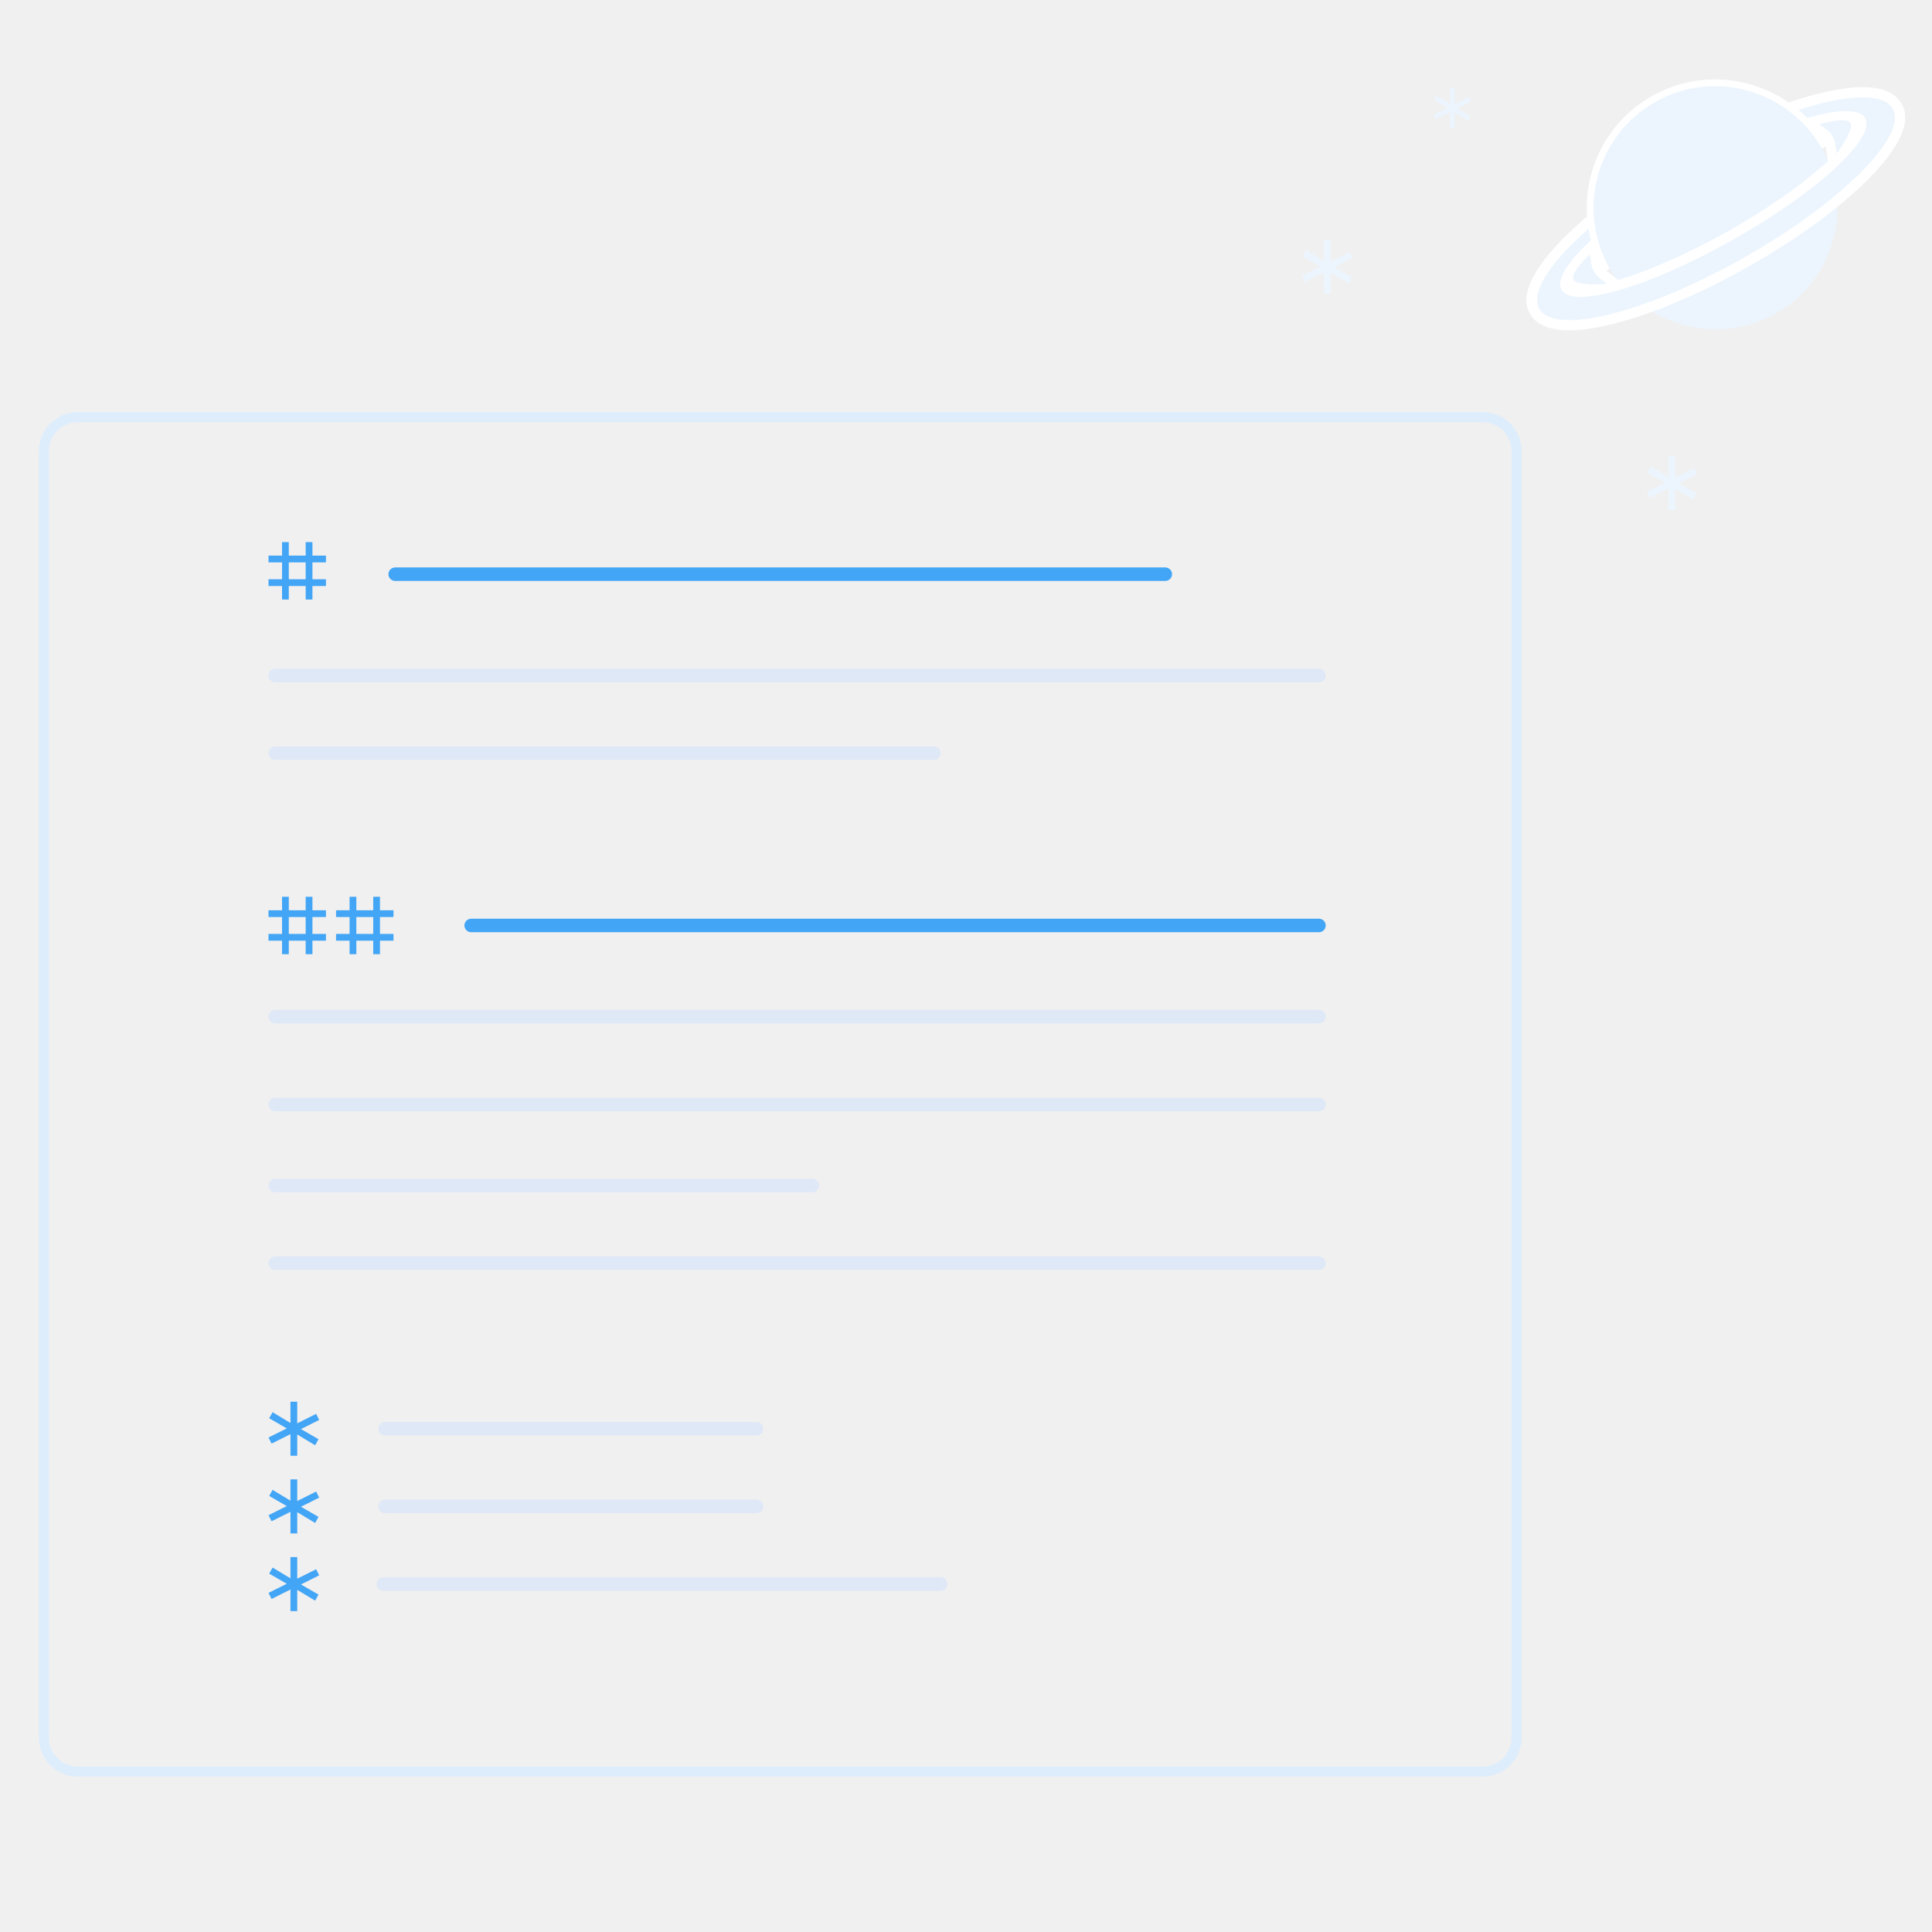
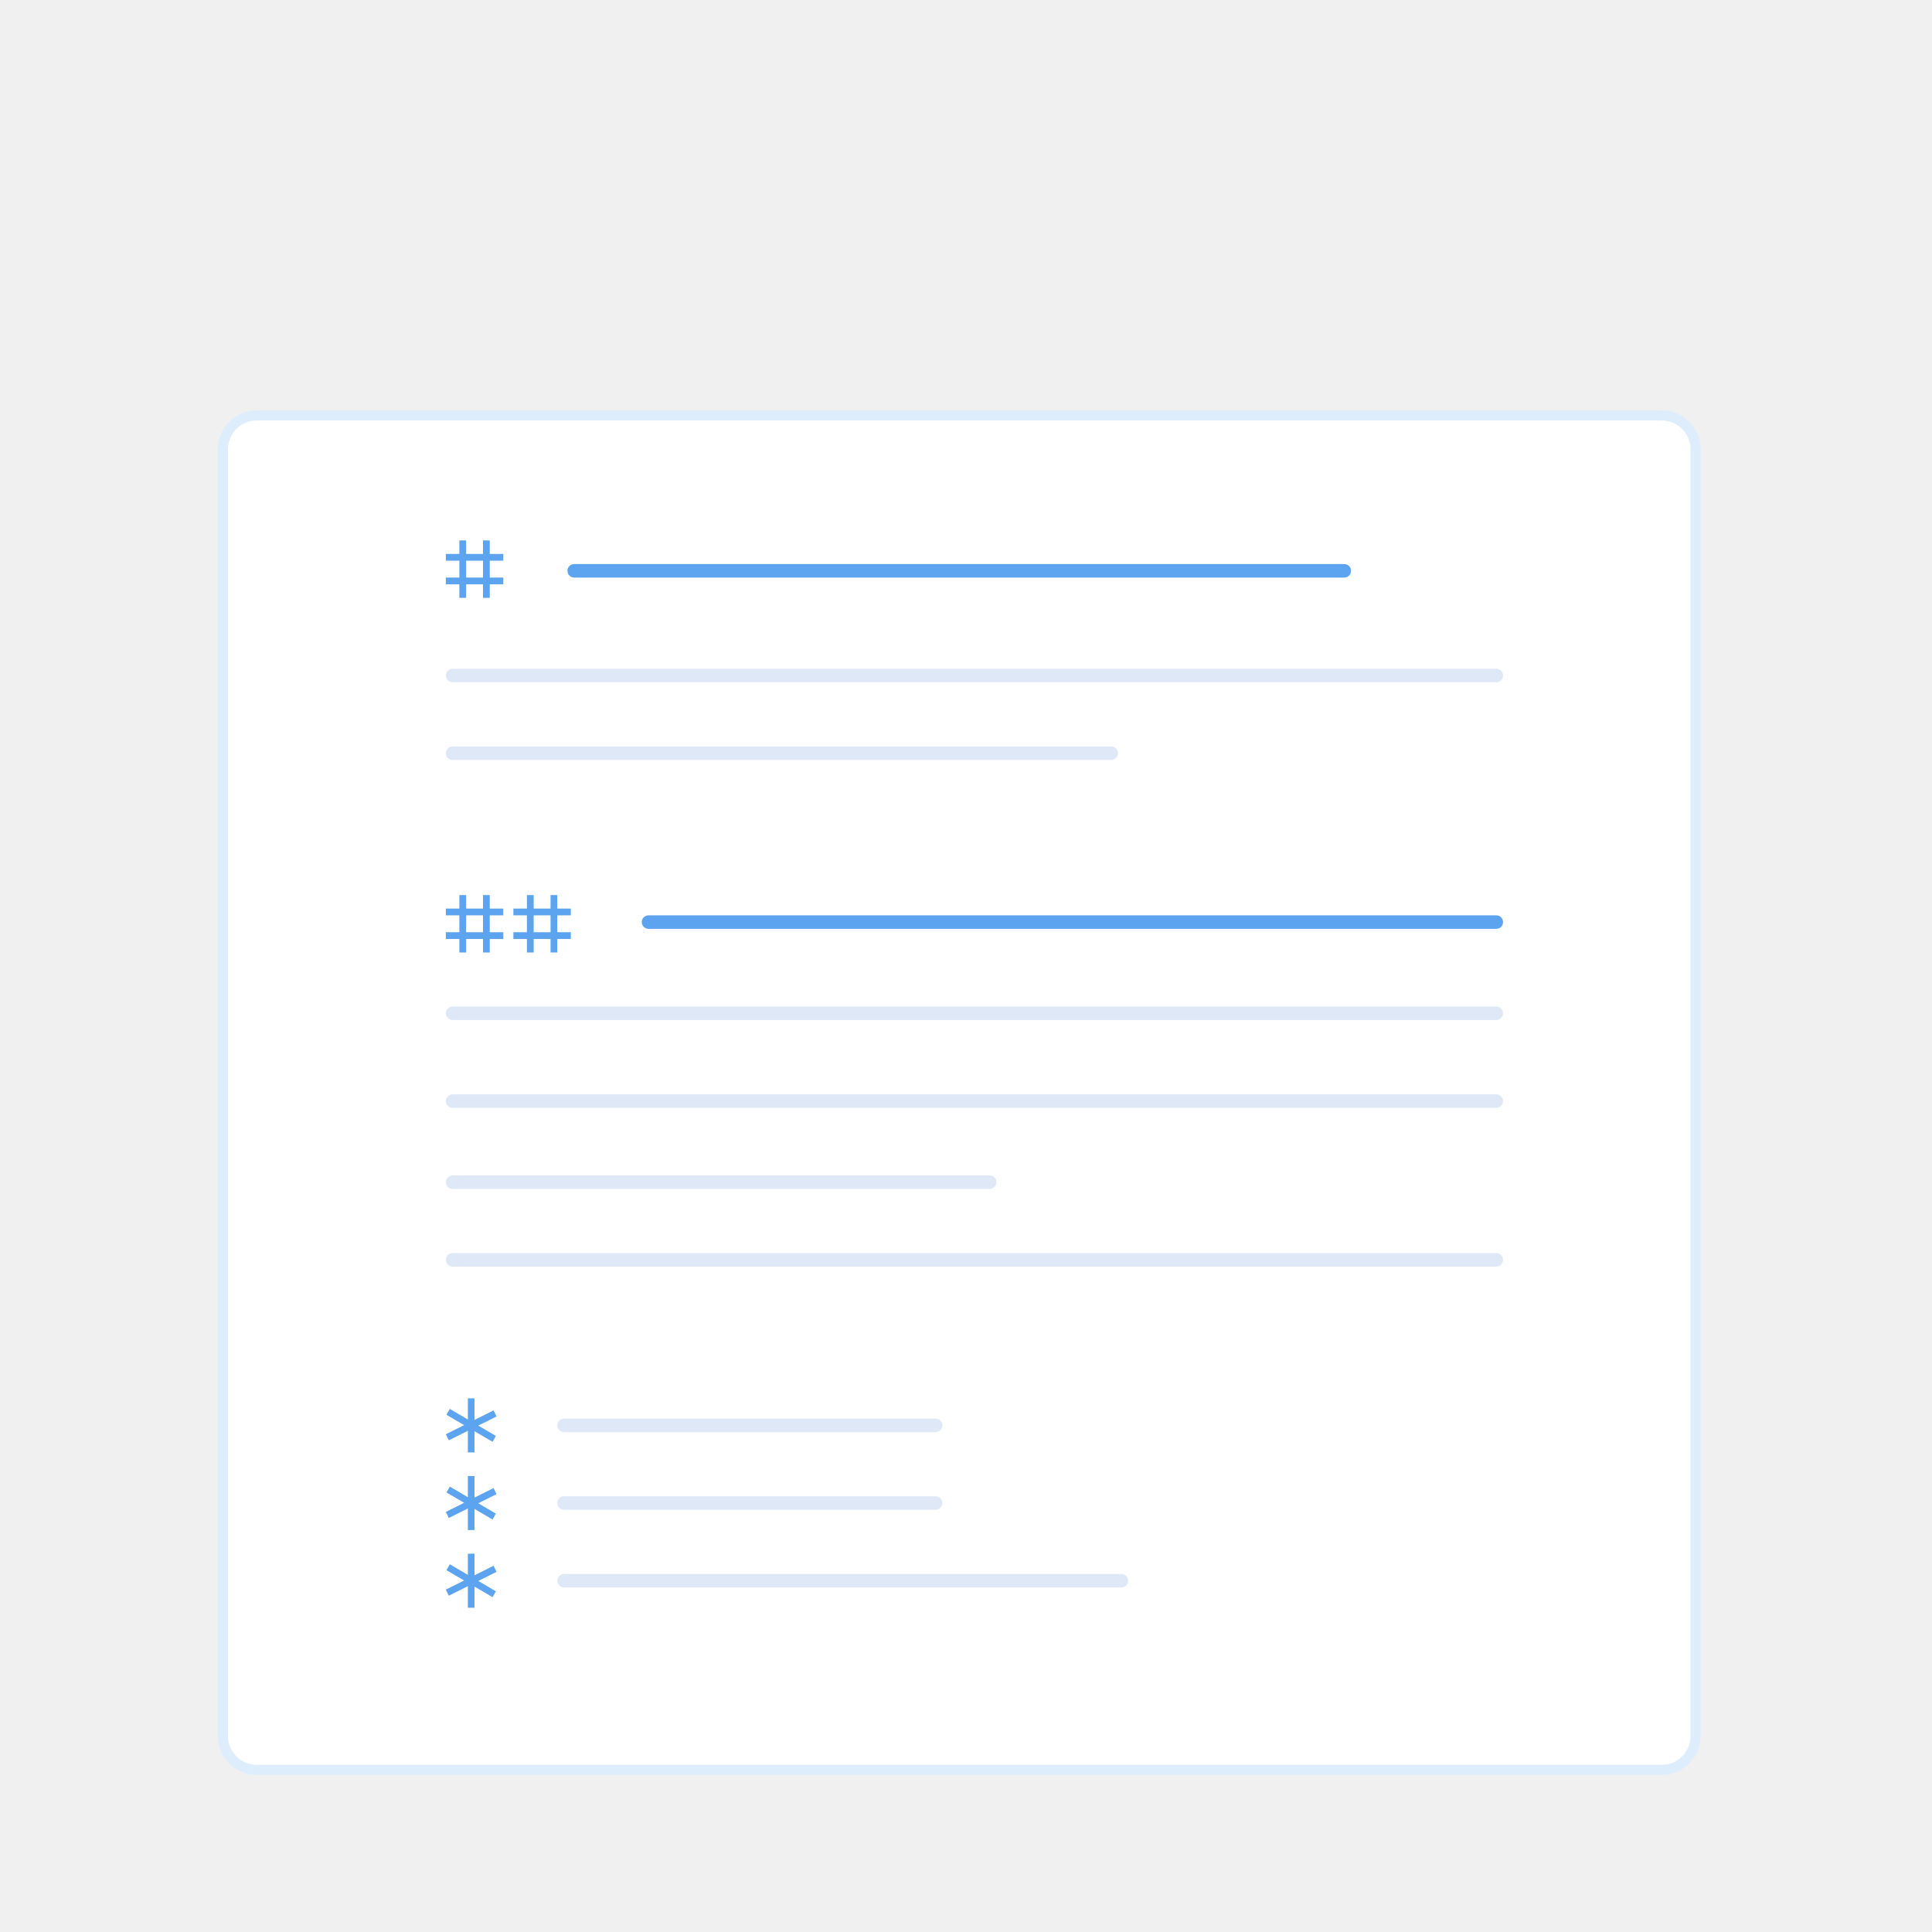
- <svg xmlns="http://www.w3.org/2000/svg" viewBox="0 0 572 572">
-   <style>.st1{fill:#42a5f5}.st2{fill:#dfe8f7}.st6{fill:#ecf5fe}</style>
+ <svg xmlns="http://www.w3.org/2000/svg" version="1.1" x="0px" y="0px" viewBox="0 0 572 572" style="enable-background:new 0 0 572 572;" xml:space="preserve">
+   <style type="text/css">
+ 	.st0{fill:#FFFFFF;stroke:#DEEDFC;stroke-width:3;stroke-linecap:round;stroke-miterlimit:10;}
+ 	.st1{fill:#5CA4EF;}
+ 	.st2{fill:#DFE8F7;}
+ 	.st3{display:none;}
+ 	.st4{display:inline;fill:#5CA4EF;}
+ 	.st5{display:inline;}
+ </style>
  <g id="Layer_2">
-     <path d="M439 524.5H23c-5.5 0-10-4.5-10-10v-381c0-5.5 4.5-10 10-10h416c5.5 0 10 4.5 10 10v381c0 5.5-4.5 10-10 10z" fill="none" stroke="#deedfc" stroke-width="3" stroke-linecap="round" stroke-miterlimit="10" />
-     <path class="st1" d="M345 172H117c-1.1 0-2-.9-2-2s.9-2 2-2h228c1.1 0 2 .9 2 2s-.9 2-2 2zM390.5 276h-251c-1.1 0-2-.9-2-2s.9-2 2-2h251c1.1 0 2 .9 2 2s-.9 2-2 2z" />
-     <path class="st2" d="M390.5 202h-309c-1.1 0-2-.9-2-2s.9-2 2-2h309c1.1 0 2 .9 2 2s-.9 2-2 2zM390.5 303h-309c-1.1 0-2-.9-2-2s.9-2 2-2h309c1.1 0 2 .9 2 2s-.9 2-2 2zM390.5 329h-309c-1.1 0-2-.9-2-2s.9-2 2-2h309c1.1 0 2 .9 2 2s-.9 2-2 2zM390.5 376h-309c-1.1 0-2-.9-2-2s.9-2 2-2h309c1.1 0 2 .9 2 2s-.9 2-2 2zM240.5 353h-159c-1.1 0-2-.9-2-2s.9-2 2-2h159c1.1 0 2 .9 2 2s-.9 2-2 2zM224 425H114c-1.1 0-2-.9-2-2s.9-2 2-2h110c1.1 0 2 .9 2 2s-.9 2-2 2zM224 448H114c-1.1 0-2-.9-2-2s.9-2 2-2h110c1.1 0 2 .9 2 2s-.9 2-2 2zM278.5 471h-165c-1.1 0-2-.9-2-2s.9-2 2-2h165c1.1 0 2 .9 2 2s-.9 2-2 2zM276.5 225h-195c-1.1 0-2-.9-2-2s.9-2 2-2h195c1.1 0 2 .9 2 2s-.9 2-2 2z" />
+     <path class="st0" d="M492,524H76c-5.52,0-10-4.48-10-10V133c0-5.52,4.48-10,10-10h416c5.52,0,10,4.48,10,10v381   C502,519.52,497.52,524,492,524z" />
+     <path class="st1" d="M398,171H170c-1.1,0-2-0.9-2-2l0,0c0-1.1,0.9-2,2-2h228c1.1,0,2,0.9,2,2l0,0C400,170.1,399.1,171,398,171z" />
+     <path class="st1" d="M443,275H192c-1.1,0-2-0.9-2-2l0,0c0-1.1,0.9-2,2-2h251c1.1,0,2,0.9,2,2l0,0C445,274.1,444.1,275,443,275z" />
+     <path class="st2" d="M443,202H134c-1.1,0-2-0.9-2-2l0,0c0-1.1,0.9-2,2-2h309c1.1,0,2,0.9,2,2l0,0C445,201.1,444.1,202,443,202z" />
+     <path class="st2" d="M443,302H134c-1.1,0-2-0.9-2-2l0,0c0-1.1,0.9-2,2-2h309c1.1,0,2,0.9,2,2l0,0C445,301.1,444.1,302,443,302z" />
+     <path class="st2" d="M443,328H134c-1.1,0-2-0.9-2-2l0,0c0-1.1,0.9-2,2-2h309c1.1,0,2,0.9,2,2l0,0C445,327.1,444.1,328,443,328z" />
+     <path class="st2" d="M443,375H134c-1.1,0-2-0.9-2-2l0,0c0-1.1,0.9-2,2-2h309c1.1,0,2,0.9,2,2l0,0C445,374.1,444.1,375,443,375z" />
+     <path class="st2" d="M293,352H134c-1.1,0-2-0.9-2-2l0,0c0-1.1,0.9-2,2-2h159c1.1,0,2,0.9,2,2l0,0C295,351.1,294.1,352,293,352z" />
+     <path class="st2" d="M277,424H167c-1.1,0-2-0.9-2-2l0,0c0-1.1,0.9-2,2-2h110c1.1,0,2,0.9,2,2l0,0C279,423.1,278.1,424,277,424z" />
+     <path class="st2" d="M277,447H167c-1.1,0-2-0.9-2-2l0,0c0-1.1,0.9-2,2-2h110c1.1,0,2,0.9,2,2l0,0C279,446.1,278.1,447,277,447z" />
+     <path class="st2" d="M332,470H167c-1.1,0-2-0.9-2-2l0,0c0-1.1,0.9-2,2-2h165c1.1,0,2,0.9,2,2l0,0C334,469.1,333.1,470,332,470z" />
+     <path class="st2" d="M329,225H134c-1.1,0-2-0.9-2-2l0,0c0-1.1,0.9-2,2-2h195c1.1,0,2,0.9,2,2l0,0C331,224.1,330.1,225,329,225z" />
+     <g class="st3">
+       <path class="st4" d="M286.12,203H58.5c-4.42,0-8,3.58-8,8v31.62c0,5.18,4.2,9.38,9.38,9.38h155.61h0.02l15,18l1.24-18h54.38    c5.18,0,9.38-4.2,9.38-9.38v-30.25C295.5,207.2,291.3,203,286.12,203z" />
+       <g class="st5">
+         <path class="st2" d="M90.61,226h-10c-1.1,0-2,0.9-2,2v0c0,1.1,0.9,2,2,2h10c1.1,0,2-0.9,2-2v0C92.61,226.9,91.71,226,90.61,226z" />
+         <path class="st2" d="M109.61,226h-10c-1.1,0-2,0.9-2,2v0c0,1.1,0.9,2,2,2h10c1.1,0,2-0.9,2-2v0     C111.61,226.9,110.71,226,109.61,226z" />
+         <path class="st2" d="M128.61,226h-10c-1.1,0-2,0.9-2,2v0c0,1.1,0.9,2,2,2h10c1.1,0,2-0.9,2-2v0     C130.61,226.9,129.71,226,128.61,226z" />
+         <path class="st2" d="M147.61,226h-10c-1.1,0-2,0.9-2,2v0c0,1.1,0.9,2,2,2h10c1.1,0,2-0.9,2-2v0     C149.61,226.9,148.71,226,147.61,226z" />
+         <path class="st2" d="M206.57,226h-49.95c-1.1,0-2,0.9-2,2v0c0,1.1,0.9,2,2,2h49.95c1.1,0,2-0.9,2-2v0     C208.57,226.9,207.67,226,206.57,226z" />
+         <path class="st2" d="M265.39,226h-49.95c-1.1,0-2,0.9-2,2v0c0,1.1,0.9,2,2,2h49.95c1.1,0,2-0.9,2-2v0     C267.39,226.9,266.49,226,265.39,226z" />
+       </g>
+     </g>
  </g>
  <g id="Layer_4">
-     <path class="st1" d="M94.5 420.4l-.9-1.8-5.6 2.8V415h-2v6.3l-5.3-3.2-1 1.8 5.2 3-5.4 2.7.9 1.8 5.6-2.8v6.4h2v-6.3l5.3 3.2 1-1.8-5.2-3zM94.5 443.4l-.9-1.8-5.6 2.8V438h-2v6.3l-5.3-3.2-1 1.8 5.2 3-5.4 2.7.9 1.8 5.6-2.8v6.4h2v-6.3l5.3 3.2 1-1.8-5.2-3zM94.5 466.4l-.9-1.8-5.6 2.8V461h-2v6.3l-5.3-3.2-1 1.8 5.2 3-5.4 2.7.9 1.8 5.6-2.8v6.4h2v-6.3l5.3 3.2 1-1.8-5.2-3z" />
-     <path class="st6" d="M502.5 140.4l-.9-1.8-5.6 2.8V135h-2v6.3l-5.3-3.2-1 1.8 5.2 3-5.4 2.7.9 1.8 5.6-2.8v6.4h2v-6.3l5.3 3.2 1-1.8-5.2-3zM400.5 76.4l-.9-1.8-5.6 2.8V71h-2v6.3l-5.3-3.2-1 1.8 5.2 3-5.4 2.7.9 1.8 5.6-2.8V87h2v-6.3l5.3 3.2 1-1.8-5.2-3zM435.5 30l-.6-1.3-4.2 2.1V26h-1.4v4.7l-3.9-2.3-.8 1.2 3.9 2.3-4 2.1.6 1.3 4.2-2.1V38h1.4v-4.7l3.9 2.3.8-1.2-3.9-2.3z" />
-     <path class="st1" d="M96.5 166.5v-2h-4v-4h-2v4h-5v-4h-2v4h-4v2h4v5h-4v2h4v4h2v-4h5v4h2v-4h4v-2h-4v-5h4zm-6 5h-5v-5h5v5zM96.5 271.5v-2h-4v-4h-2v4h-5v-4h-2v4h-4v2h4v5h-4v2h4v4h2v-4h5v4h2v-4h4v-2h-4v-5h4zm-6 5h-5v-5h5v5zM116.5 271.5v-2h-4v-4h-2v4h-5v-4h-2v4h-4v2h4v5h-4v2h4v4h2v-4h5v4h2v-4h4v-2h-4v-5h4zm-6 5h-5v-5h5v5z" />
+     <polygon class="st1" points="147,419.37 146.13,417.57 140.48,420.39 140.48,414 138.52,414 138.52,420.27 133.17,417.13    132.19,418.87 137.41,421.93 132,424.63 132.87,426.43 138.52,423.61 138.52,430 140.48,430 140.48,423.73 145.83,426.87    146.81,425.13 141.59,422.07  " />
+     <polygon class="st1" points="147,442.37 146.13,440.57 140.48,443.39 140.48,437 138.52,437 138.52,443.27 133.17,440.13    132.19,441.87 137.41,444.93 132,447.63 132.87,449.43 138.52,446.61 138.52,453 140.48,453 140.48,446.73 145.83,449.87    146.81,448.13 141.59,445.07  " />
+     <polygon class="st1" points="147,465.37 146.13,463.57 140.48,466.39 140.48,460 138.52,460 138.52,466.27 133.17,463.13    132.19,464.87 137.41,467.93 132,470.63 132.87,472.43 138.52,469.61 138.52,476 140.48,476 140.48,469.73 145.83,472.87    146.81,471.13 141.59,468.07  " />
+     <path class="st1" d="M149,166v-2h-4v-4h-2v4h-5v-4h-2v4h-4v2h4v5h-4v2h4v4h2v-4h5v4h2v-4h4v-2h-4v-5H149z M143,171h-5v-5h5V171z" />
+     <path class="st1" d="M149,271v-2h-4v-4h-2v4h-5v-4h-2v4h-4v2h4v5h-4v2h4v4h2v-4h5v4h2v-4h4v-2h-4v-5H149z M143,276h-5v-5h5V276z" />
+     <path class="st1" d="M169,271v-2h-4v-4h-2v4h-5v-4h-2v4h-4v2h4v5h-4v2h4v4h2v-4h5v4h2v-4h4v-2h-4v-5H169z M163,276h-5v-5h5V276z" />
  </g>
  <g id="Layer_3">
-     <ellipse transform="rotate(-39.502 507.783 61.28)" class="st6" cx="507.8" cy="61.3" rx="36.1" ry="36.3" />
-     <path class="st6" d="M464.5 96.2c-5.2 0-8.6-1.4-10.2-4.1-.9-1.7-1.1-3.7-.4-6.1 2.8-10.3 21-26.4 45.1-40 20.4-11.5 40.5-18.7 52.4-18.7 5.2 0 8.6 1.4 10.2 4.1.9 1.7 1.1 3.7.4 6.1-2.8 10.3-21 26.4-45.1 40-20.3 11.5-40.4 18.7-52.4 18.7zm-.2-14.8c-.3.6-.6 1.2-.7 1.7-.2.8-.2 1.5 0 1.9.5.9 2 1.3 4.4 1.3 1.8 0 3.9-.3 6.3-.8-.7 0-1.5.1-2.4.1-4.6 0-6.9-.7-7.6-2.4-.2-.5-.2-1.1 0-1.8zm8.3-3.7c.2 1.4.9 2.7 2 3.5l4.1 3.3c9.3-2.7 21.6-8 33.8-14.9 13.4-7.6 23.6-15.1 30.2-21.2l-.7-5.2c-.2-1.4-.9-2.7-2-3.5l-4.1-3.3c-9.3 2.7-21.6 8-33.8 14.9-13.4 7.6-23.6 15.1-30.2 21.2l.7 5.2zm74.9-43.3c.6.2 1.1.6 1.5 1 1.5 2-.6 6.2-3.1 9.7 2.8-3 4.5-5.6 5-7.5.2-.8.2-1.5 0-1.9-.4-.7-1.6-1.2-3.4-1.3z" />
-     <path d="M551.5 28.8c4.5 0 7.6 1.1 8.9 3.4 4.5 8-15.2 27.7-44.1 44.1-20.7 11.7-40.4 18.5-51.7 18.5-4.5 0-7.6-1.1-8.9-3.4-4.5-8 15.2-27.7 44.1-44.1 20.7-11.7 40.4-18.5 51.7-18.5M468 87.9c8.9 0 26.5-6.4 45.2-17 24.8-14 42.3-30.1 39-35.9-.8-1.4-2.8-2.1-5.7-2.1-8.9 0-26.5 6.4-45.2 17-24.8 14-42.3 30.1-39 35.9.8 1.4 2.8 2.1 5.7 2.1m77.4-52.3c1.1 0 2 .2 2.4.7 1.4 1.9-4 9.2-4 9.2s-.3-2-.4-2.6c-.2-1.8-1.2-3.4-2.6-4.5-.5-.4-2.1-1.6-2.1-1.6s4-1.2 6.7-1.2m-74.7 39.7s.3 2 .4 2.6c.2 1.8 1.2 3.4 2.6 4.5.5.4 2.1 1.6 2.1 1.6s-1.7.2-3.8.2c-2.6 0-5.7-.3-6.2-1.5-.9-2.1 4.9-7.4 4.9-7.4m80.8-49.5c-12.2 0-32.6 7.2-53.2 18.9-24.5 13.8-42.9 30.3-45.9 41-.8 2.8-.6 5.2.6 7.2 1.8 3.2 5.7 4.9 11.5 4.9 12.2 0 32.6-7.2 53.2-18.9 24.5-13.8 42.9-30.3 45.9-41 .8-2.8.6-5.2-.6-7.2-1.9-3.3-5.7-4.9-11.5-4.9zM473.4 73c.1-.1.2-.2.4-.3 7.2-6.5 17.4-13.7 28.9-20.2 11.8-6.7 23.6-11.9 32.7-14.6l1.5 1.2 2.1 1.6c.8.6 1.3 1.6 1.5 2.6l.4 2.6.3 1.9c-.1.1-.2.2-.4.3-7.2 6.5-17.4 13.7-28.9 20.2-11.9 6.7-23.7 11.9-32.8 14.6l-1.5-1.2-2.1-1.6c-.8-.6-1.3-1.6-1.5-2.6l-.4-2.6-.2-1.9z" fill="#fff" />
-     <path d="M475.7 80c-10.2-17.9-4-40.6 13.9-50.7 17.8-10.1 40.5-3.7 50.7 14.2" fill="#ecf5fe" stroke="#fff" stroke-width="2" stroke-miterlimit="10" />
-   </g>
+ </g>
</svg>
